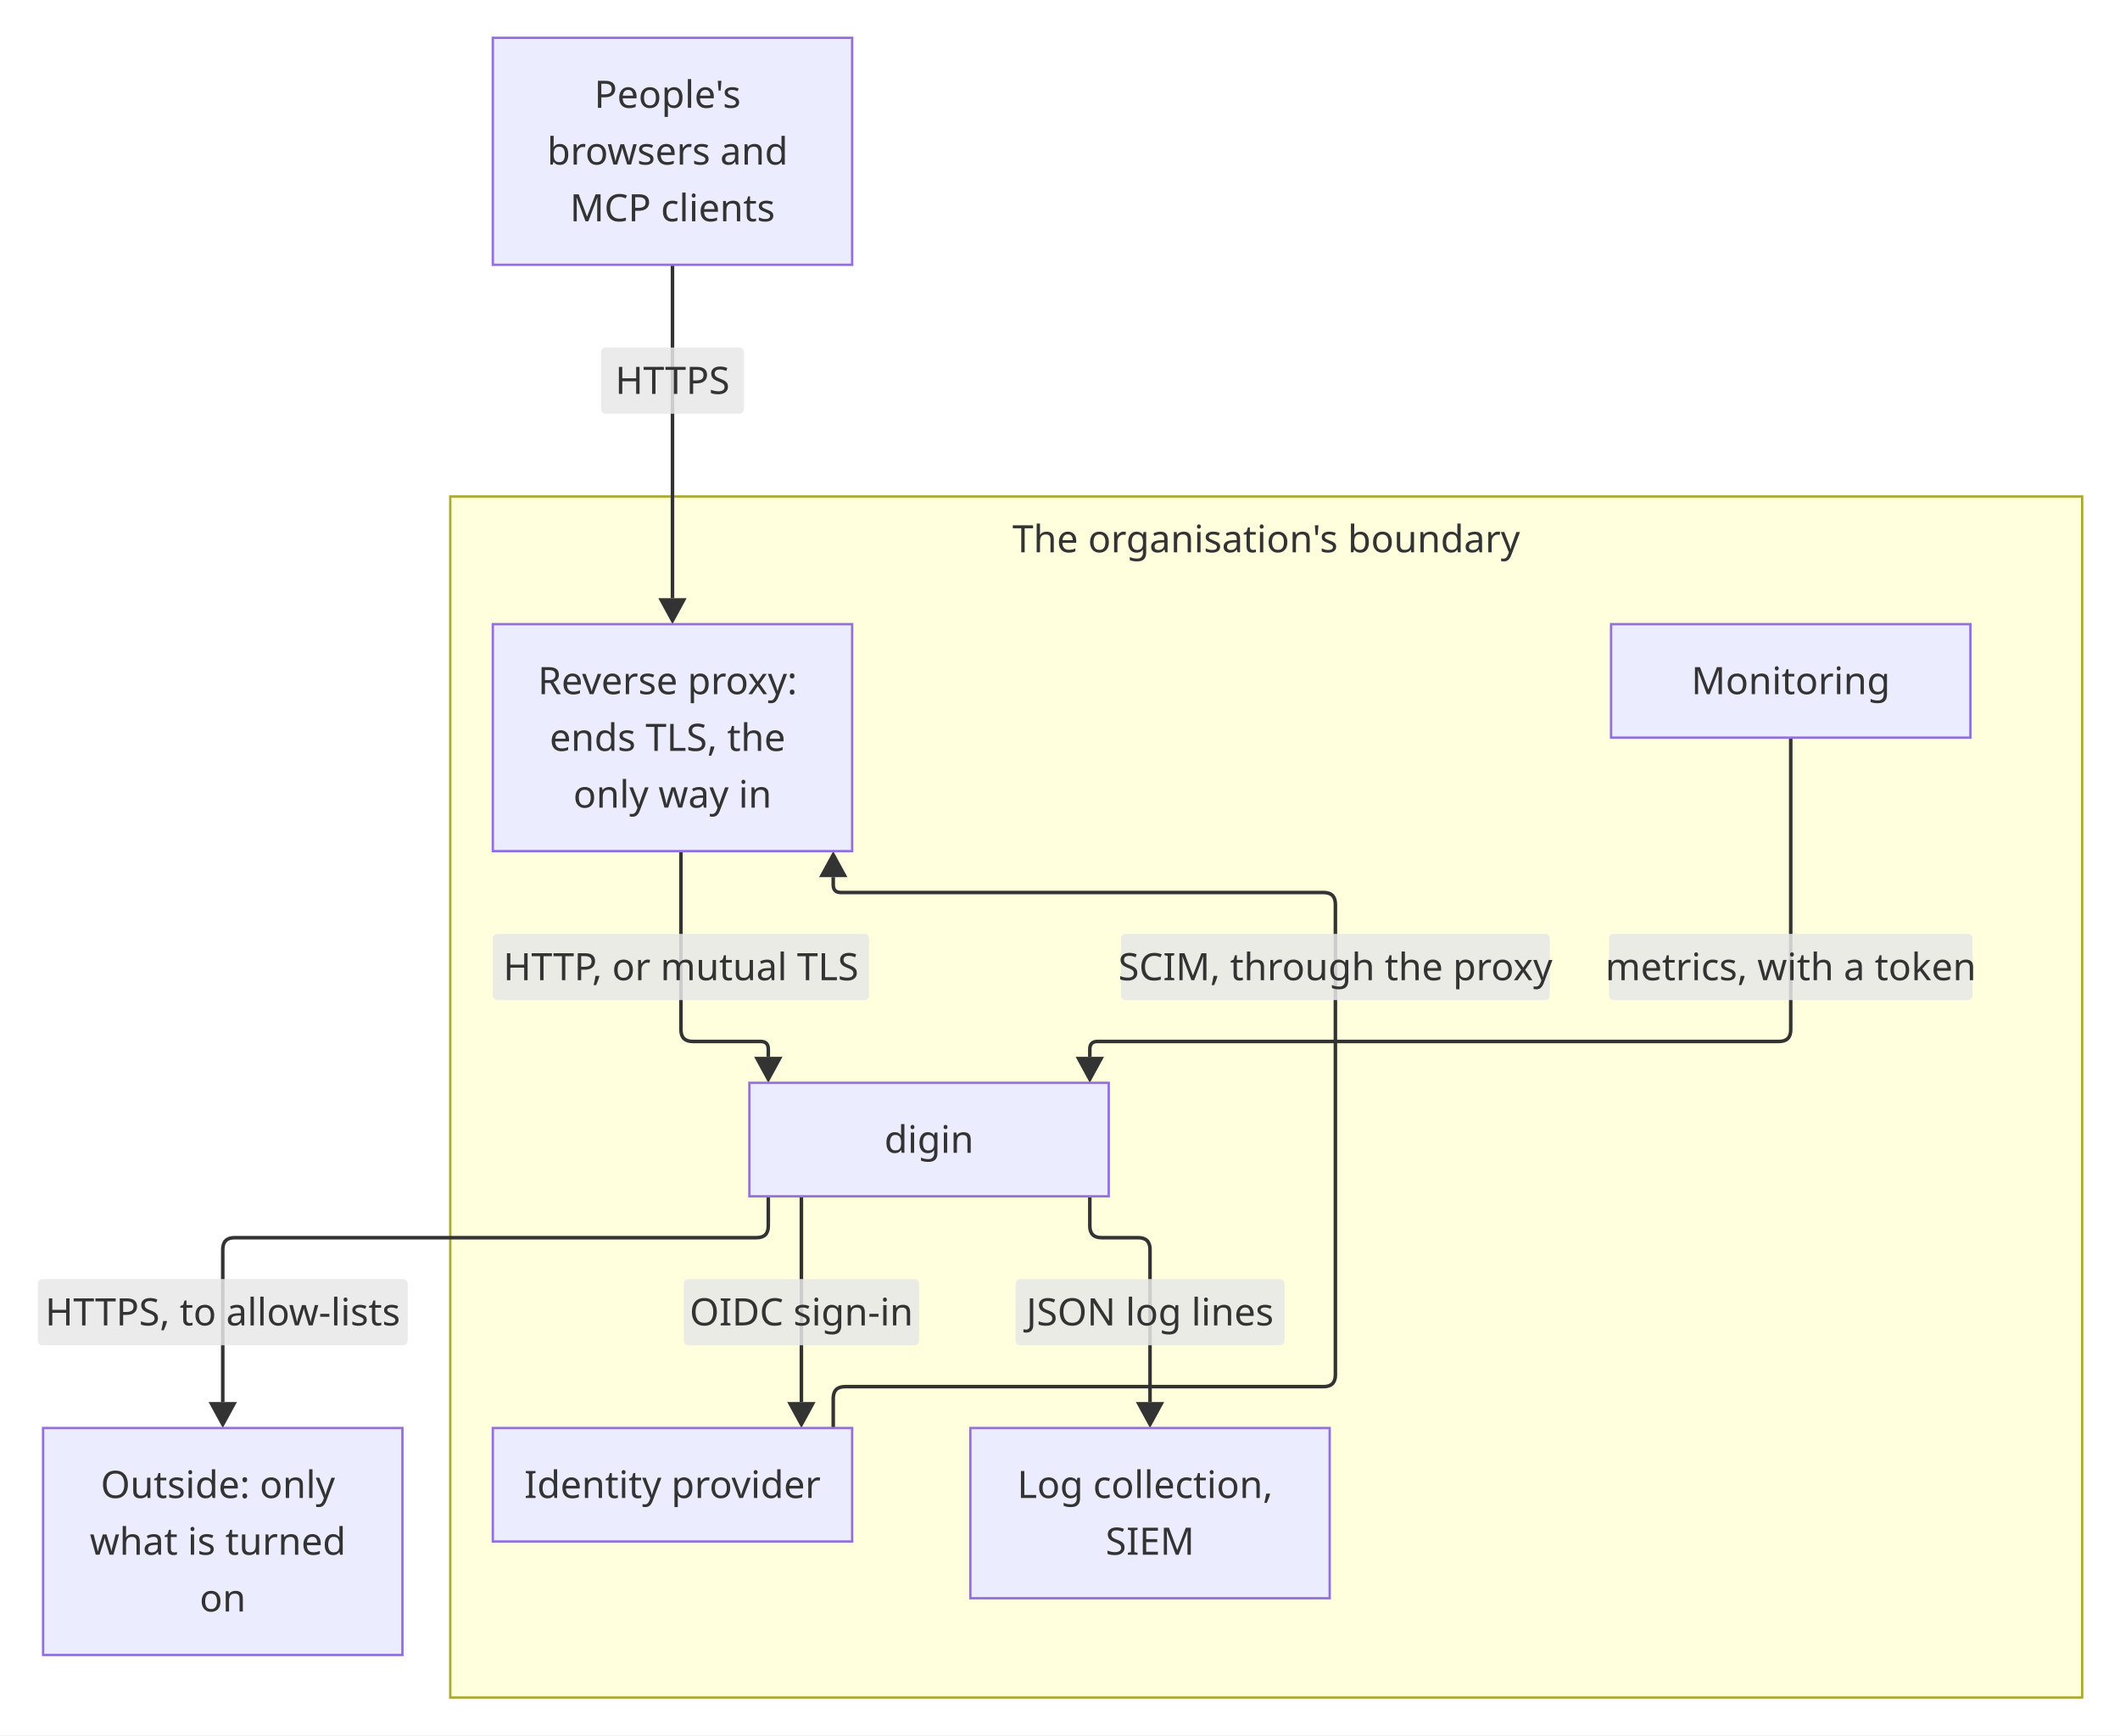
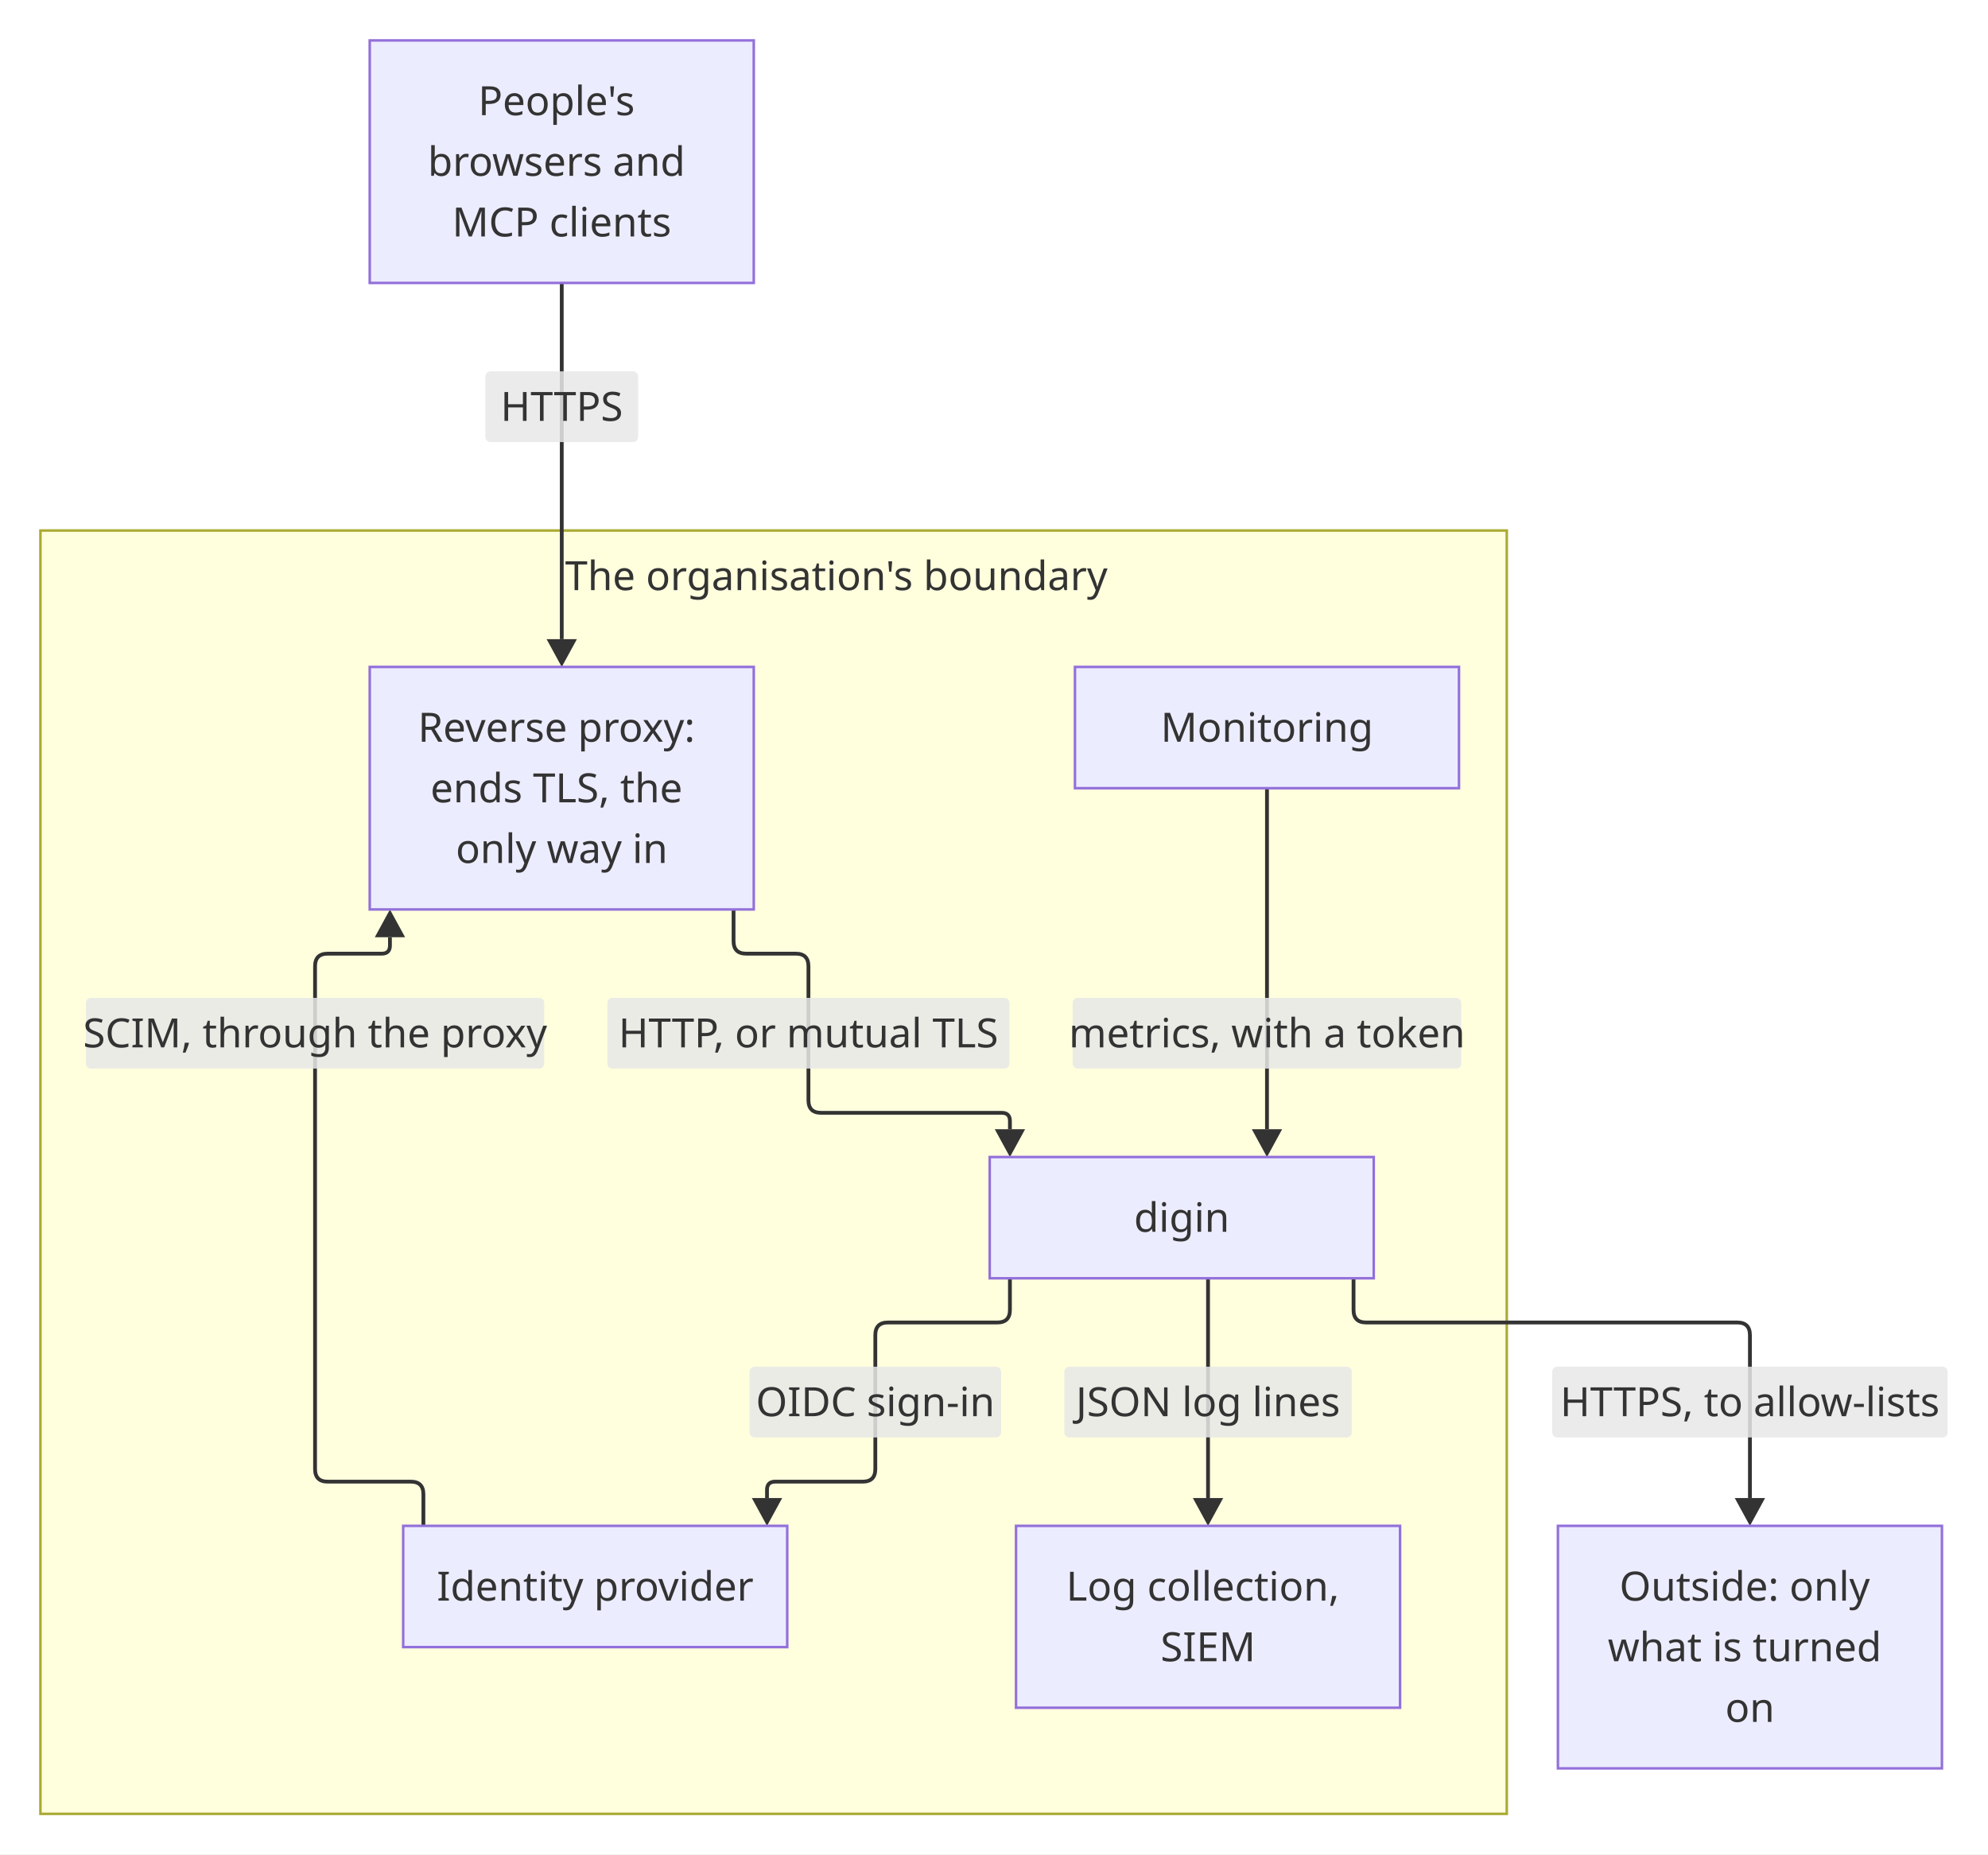
- <svg xmlns="http://www.w3.org/2000/svg" width="896.76" height="734" viewBox="0 0 896.76 734" font-family="sans-serif" font-size="16">
+ <svg xmlns="http://www.w3.org/2000/svg" width="786.85" height="734" viewBox="0 0 786.85 734" font-family="sans-serif" font-size="16">
  <defs>
    <marker id="mucy8ql-arrow-0" viewBox="0 0 11 12" refX="0" refY="6" markerUnits="userSpaceOnUse" markerWidth="11" markerHeight="12" orient="auto-start-reverse">
      <path d="M0,0 L11,6 L0,12 z" fill="#333333" />
    </marker>
  </defs>
  <rect width="100%" height="100%" fill="#ffffff" />
  <g transform="translate(16,16)">
-     <rect x="174.46" y="194" width="690.29" height="508" fill="#ffffde" stroke="#aaaa33" />
-     <path d="M268.46,96 L268.46,237" fill="none" stroke="#333333" stroke-width="1.5" marker-end="url(#mucy8ql-arrow-0)" />
-     <path d="M272.04,344 L272.04,419.5 Q272.04,424.5 277.04,424.5 L305.74,424.5 Q308.99,424.5 308.99,427.75 L308.99,431" fill="none" stroke="#333333" stroke-width="1.5" marker-end="url(#mucy8ql-arrow-0)" />
-     <path d="M322.99,490 L322.99,577" fill="none" stroke="#333333" stroke-width="1.5" marker-end="url(#mucy8ql-arrow-0)" />
-     <path d="M336.46,588 L336.46,575.5 Q336.46,570.5 341.46,570.5 L543.87,570.5 Q548.87,570.5 548.87,565.5 L548.87,366.5 Q548.87,361.5 543.87,361.5 L339.71,361.5 Q336.46,361.5 336.46,358.25 L336.46,355" fill="none" stroke="#333333" stroke-width="1.5" marker-end="url(#mucy8ql-arrow-0)" />
-     <path d="M444.99,490 L444.99,502.5 Q444.99,507.5 449.99,507.5 L465.46,507.5 Q470.46,507.5 470.46,512.5 L470.46,577" fill="none" stroke="#333333" stroke-width="1.5" marker-end="url(#mucy8ql-arrow-0)" />
-     <path d="M741.48,296 L741.48,419.5 Q741.48,424.5 736.48,424.5 L448.24,424.5 Q444.99,424.5 444.99,427.75 L444.99,431" fill="none" stroke="#333333" stroke-width="1.5" marker-end="url(#mucy8ql-arrow-0)" />
-     <path d="M308.99,490 L308.99,502.5 Q308.99,507.5 303.99,507.5 L83.23,507.5 Q78.23,507.5 78.23,512.5 L78.23,577" fill="none" stroke="#333333" stroke-width="1.5" marker-end="url(#mucy8ql-arrow-0)" />
+     <rect x="0" y="194" width="580.38" height="508" fill="#ffffde" stroke="#aaaa33" />
+     <path d="M206.34,96 L206.34,237" fill="none" stroke="#333333" stroke-width="1.5" marker-end="url(#mucy8ql-arrow-0)" />
+     <path d="M274.34,344 L274.34,356.5 Q274.34,361.5 279.34,361.5 L298.98,361.5 Q303.98,361.5 303.98,366.5 L303.98,419.5 Q303.98,424.5 308.98,424.5 L380.48,424.5 Q383.73,424.5 383.73,427.75 L383.73,431" fill="none" stroke="#333333" stroke-width="1.5" marker-end="url(#mucy8ql-arrow-0)" />
+     <path d="M383.73,490 L383.73,502.5 Q383.73,507.5 378.73,507.5 L335.45,507.5 Q330.45,507.5 330.45,512.5 L330.45,565.5 Q330.45,570.5 325.45,570.5 L290.83,570.5 Q287.58,570.5 287.58,573.75 L287.58,577" fill="none" stroke="#333333" stroke-width="1.5" marker-end="url(#mucy8ql-arrow-0)" />
+     <path d="M151.58,588 L151.58,575.5 Q151.58,570.5 146.58,570.5 L113.7,570.5 Q108.7,570.5 108.7,565.5 L108.7,366.5 Q108.7,361.5 113.7,361.5 L135.09,361.5 Q138.34,361.5 138.34,358.25 L138.34,355" fill="none" stroke="#333333" stroke-width="1.5" marker-end="url(#mucy8ql-arrow-0)" />
+     <path d="M462.14,490 L462.14,577" fill="none" stroke="#333333" stroke-width="1.5" marker-end="url(#mucy8ql-arrow-0)" />
+     <path d="M485.47,296 L485.47,431" fill="none" stroke="#333333" stroke-width="1.5" marker-end="url(#mucy8ql-arrow-0)" />
+     <path d="M519.73,490 L519.73,502.5 Q519.73,507.5 524.73,507.5 L671.62,507.5 Q676.62,507.5 676.62,512.5 L676.62,577" fill="none" stroke="#333333" stroke-width="1.5" marker-end="url(#mucy8ql-arrow-0)" />
    <text fill="#333333" text-anchor="middle">
-       <tspan x="519.61" y="217.6">The organisation's boundary</tspan>
+       <tspan x="315.03" y="217.6">The organisation's boundary</tspan>
    </text>
-     <rect x="238.24" y="131" width="60.45" height="28" rx="2" fill="#e8e8e8" fill-opacity="0.85" />
+     <rect x="176.12" y="131" width="60.45" height="28" rx="2" fill="#e8e8e8" fill-opacity="0.85" />
    <text fill="#333333" text-anchor="middle">
-       <tspan x="268.46" y="150.6">HTTPS</tspan>
+       <tspan x="206.34" y="150.6">HTTPS</tspan>
    </text>
-     <rect x="192.46" y="379" width="159.15" height="28" rx="2" fill="#e8e8e8" fill-opacity="0.85" />
+     <rect x="224.41" y="379" width="159.15" height="28" rx="2" fill="#e8e8e8" fill-opacity="0.85" />
    <text fill="#333333" text-anchor="middle">
-       <tspan x="272.04" y="398.6">HTTP, or mutual TLS</tspan>
+       <tspan x="303.98" y="398.6">HTTP, or mutual TLS</tspan>
    </text>
-     <rect x="273.21" y="525" width="99.57" height="28" rx="2" fill="#e8e8e8" fill-opacity="0.85" />
+     <rect x="280.67" y="525" width="99.57" height="28" rx="2" fill="#e8e8e8" fill-opacity="0.85" />
    <text fill="#333333" text-anchor="middle">
-       <tspan x="322.99" y="544.6">OIDC sign-in</tspan>
+       <tspan x="330.45" y="544.6">OIDC sign-in</tspan>
    </text>
-     <rect x="458.16" y="379" width="181.41" height="28" rx="2" fill="#e8e8e8" fill-opacity="0.85" />
+     <rect x="18" y="379" width="181.41" height="28" rx="2" fill="#e8e8e8" fill-opacity="0.85" />
    <text fill="#333333" text-anchor="middle">
-       <tspan x="548.87" y="398.6">SCIM, through the proxy</tspan>
+       <tspan x="108.7" y="398.6">SCIM, through the proxy</tspan>
    </text>
-     <rect x="413.56" y="525" width="113.81" height="28" rx="2" fill="#e8e8e8" fill-opacity="0.85" />
+     <rect x="405.24" y="525" width="113.81" height="28" rx="2" fill="#e8e8e8" fill-opacity="0.85" />
    <text fill="#333333" text-anchor="middle">
-       <tspan x="470.46" y="544.6">JSON log lines</tspan>
+       <tspan x="462.14" y="544.6">JSON log lines</tspan>
    </text>
-     <rect x="664.57" y="379" width="153.82" height="28" rx="2" fill="#e8e8e8" fill-opacity="0.85" />
+     <rect x="408.56" y="379" width="153.82" height="28" rx="2" fill="#e8e8e8" fill-opacity="0.85" />
    <text fill="#333333" text-anchor="middle">
-       <tspan x="741.48" y="398.6">metrics, with a token</tspan>
+       <tspan x="485.47" y="398.6">metrics, with a token</tspan>
    </text>
-     <rect x="0" y="525" width="156.46" height="28" rx="2" fill="#e8e8e8" fill-opacity="0.85" />
+     <rect x="598.38" y="525" width="156.46" height="28" rx="2" fill="#e8e8e8" fill-opacity="0.85" />
    <text fill="#333333" text-anchor="middle">
-       <tspan x="78.23" y="544.6">HTTPS, to allow-lists</tspan>
+       <tspan x="676.62" y="544.6">HTTPS, to allow-lists</tspan>
    </text>
-     <rect x="192.46" y="0" width="152" height="96" fill="#ECECFF" stroke="#9370DB" />
+     <rect x="130.34" y="0" width="152" height="96" fill="#ECECFF" stroke="#9370DB" />
    <text fill="#333333" text-anchor="middle">
-       <tspan x="268.46" y="29.6">People's</tspan>
-       <tspan x="268.46" y="53.6">browsers and</tspan>
-       <tspan x="268.46" y="77.6">MCP clients</tspan>
+       <tspan x="206.34" y="29.6">People's</tspan>
+       <tspan x="206.34" y="53.6">browsers and</tspan>
+       <tspan x="206.34" y="77.6">MCP clients</tspan>
    </text>
-     <rect x="192.46" y="248" width="152" height="96" fill="#ECECFF" stroke="#9370DB" />
+     <rect x="130.34" y="248" width="152" height="96" fill="#ECECFF" stroke="#9370DB" />
    <text fill="#333333" text-anchor="middle">
-       <tspan x="268.46" y="277.6">Reverse proxy:</tspan>
-       <tspan x="268.46" y="301.6">ends TLS, the</tspan>
-       <tspan x="268.46" y="325.6">only way in</tspan>
+       <tspan x="206.34" y="277.6">Reverse proxy:</tspan>
+       <tspan x="206.34" y="301.6">ends TLS, the</tspan>
+       <tspan x="206.34" y="325.6">only way in</tspan>
    </text>
-     <rect x="192.46" y="588" width="152" height="48" fill="#ECECFF" stroke="#9370DB" />
+     <rect x="143.58" y="588" width="152" height="48" fill="#ECECFF" stroke="#9370DB" />
    <text fill="#333333" text-anchor="middle">
-       <tspan x="268.46" y="617.6">Identity provider</tspan>
+       <tspan x="219.58" y="617.6">Identity provider</tspan>
    </text>
-     <rect x="300.99" y="442" width="152" height="48" fill="#ECECFF" stroke="#9370DB" />
+     <rect x="375.73" y="442" width="152" height="48" fill="#ECECFF" stroke="#9370DB" />
    <text fill="#333333" text-anchor="middle">
-       <tspan x="376.99" y="471.6">digin</tspan>
+       <tspan x="451.73" y="471.6">digin</tspan>
    </text>
-     <rect x="394.46" y="588" width="152" height="72" fill="#ECECFF" stroke="#9370DB" />
+     <rect x="386.14" y="588" width="152" height="72" fill="#ECECFF" stroke="#9370DB" />
    <text fill="#333333" text-anchor="middle">
-       <tspan x="470.46" y="617.6">Log collection,</tspan>
-       <tspan x="470.46" y="641.6">SIEM</tspan>
+       <tspan x="462.14" y="617.6">Log collection,</tspan>
+       <tspan x="462.14" y="641.6">SIEM</tspan>
    </text>
-     <rect x="665.48" y="248" width="152" height="48" fill="#ECECFF" stroke="#9370DB" />
+     <rect x="409.47" y="248" width="152" height="48" fill="#ECECFF" stroke="#9370DB" />
    <text fill="#333333" text-anchor="middle">
-       <tspan x="741.48" y="277.6">Monitoring</tspan>
+       <tspan x="485.47" y="277.6">Monitoring</tspan>
    </text>
-     <rect x="2.23" y="588" width="152" height="96" fill="#ECECFF" stroke="#9370DB" />
+     <rect x="600.62" y="588" width="152" height="96" fill="#ECECFF" stroke="#9370DB" />
    <text fill="#333333" text-anchor="middle">
-       <tspan x="78.23" y="617.6">Outside: only</tspan>
-       <tspan x="78.23" y="641.6">what is turned</tspan>
-       <tspan x="78.23" y="665.6">on</tspan>
+       <tspan x="676.62" y="617.6">Outside: only</tspan>
+       <tspan x="676.62" y="641.6">what is turned</tspan>
+       <tspan x="676.62" y="665.6">on</tspan>
    </text>
  </g>
</svg>
